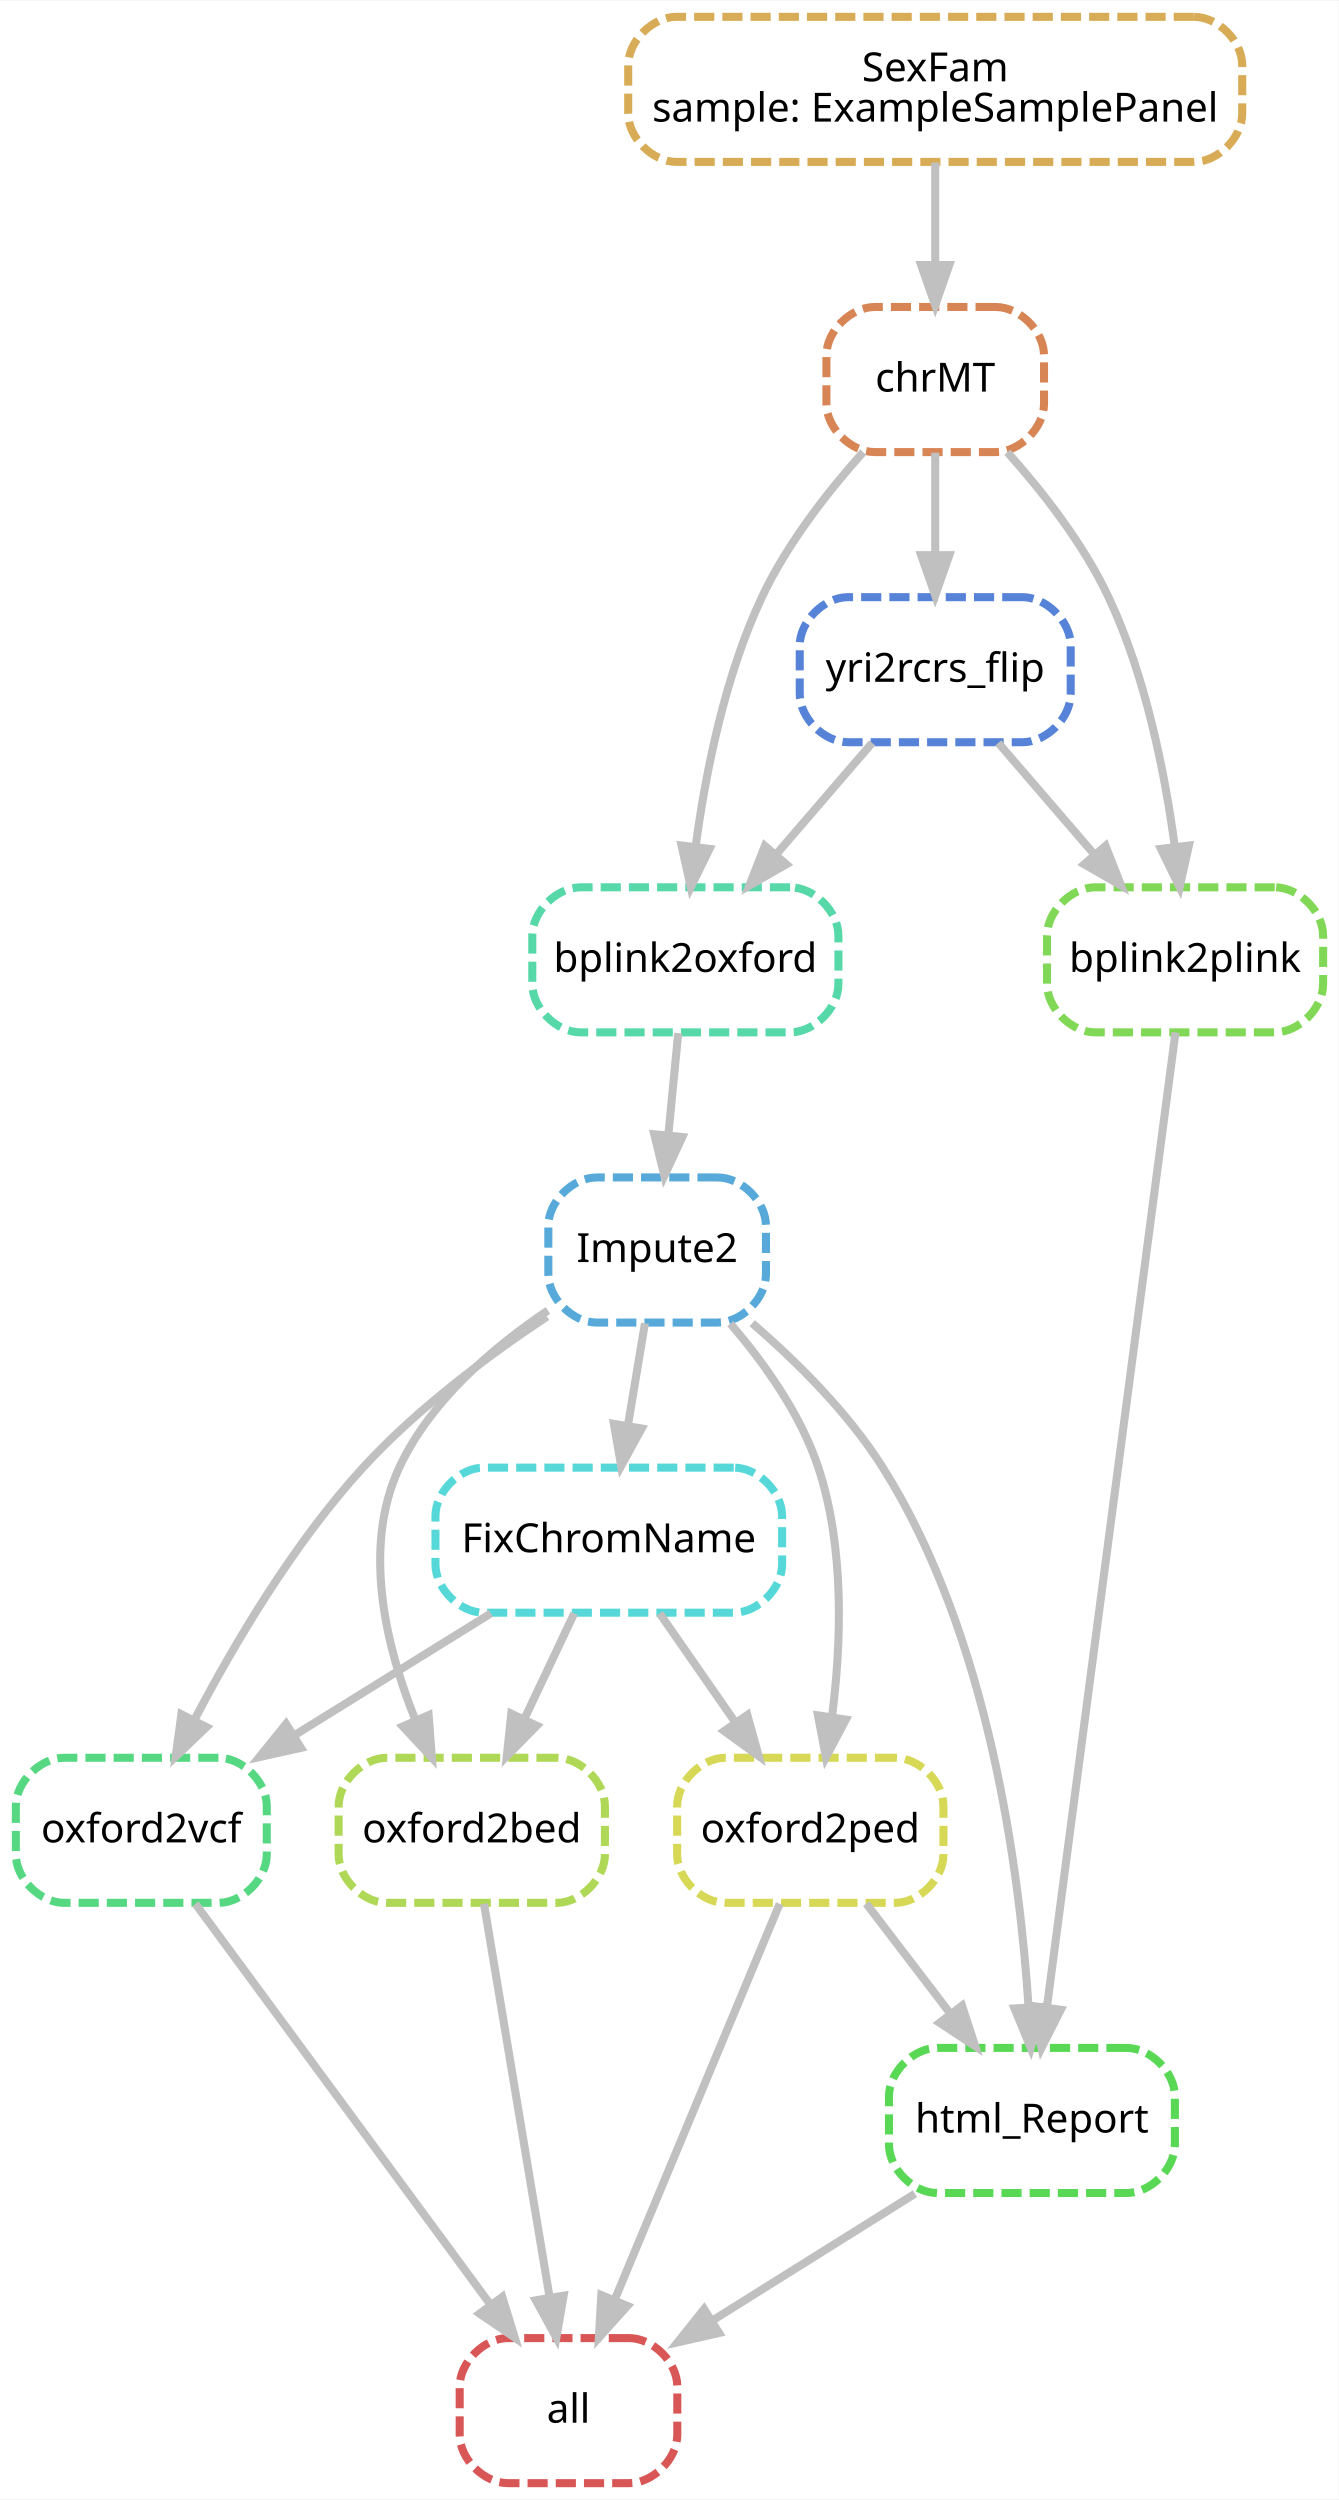
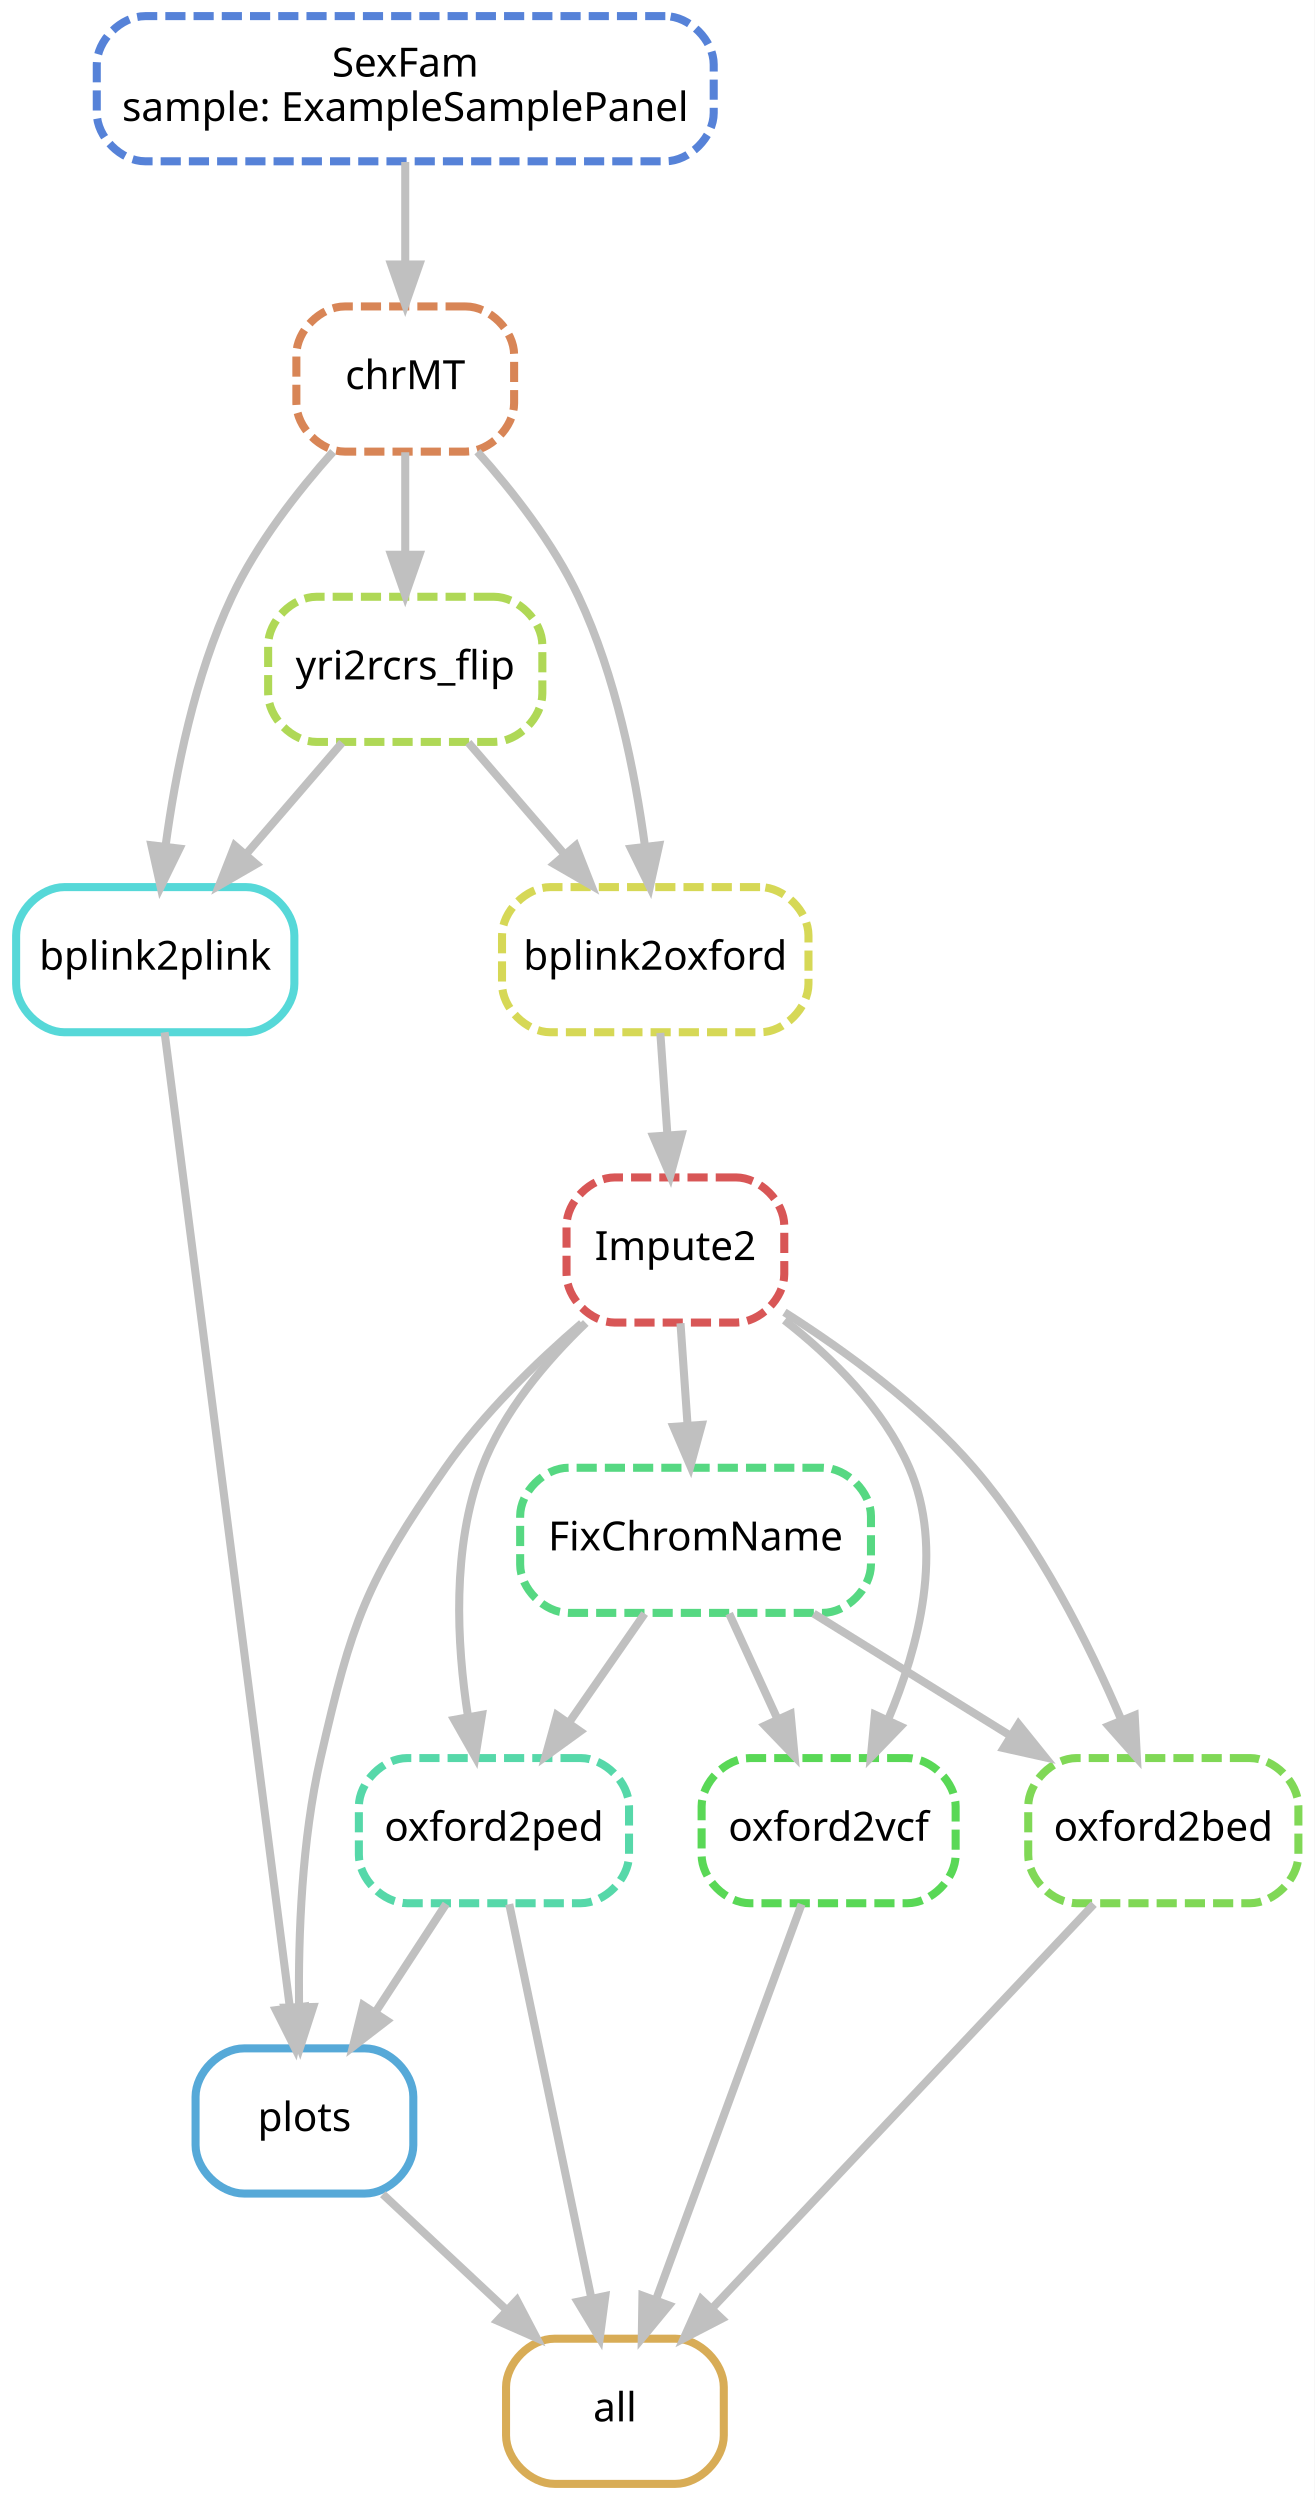
- <svg xmlns="http://www.w3.org/2000/svg" width="332pt" height="620pt" viewBox="0.00 0.00 332.19 620.00">
+ <svg xmlns="http://www.w3.org/2000/svg" width="326pt" height="620pt" viewBox="0.00 0.00 326.00 620.00">
  <g id="graph0" class="graph" transform="scale(1 1) rotate(0) translate(4 616)">
-     <polygon fill="#ffffff" stroke="transparent" points="-4,4 -4,-616 328.194,-616 328.194,4 -4,4" />
+     <polygon fill="#ffffff" stroke="transparent" points="-4,4 -4,-616 322,-616 322,4 -4,4" />
    <g id="node1" class="node">
-       <path fill="none" stroke="#d85656" stroke-width="2" stroke-dasharray="5,2" d="M152.066,-36C152.066,-36 122.066,-36 122.066,-36 116.066,-36 110.066,-30 110.066,-24 110.066,-24 110.066,-12 110.066,-12 110.066,-6 116.066,0 122.066,0 122.066,0 152.066,0 152.066,0 158.066,0 164.066,-6 164.066,-12 164.066,-12 164.066,-24 164.066,-24 164.066,-30 158.066,-36 152.066,-36" />
-       <text text-anchor="middle" x="137.066" y="-15" font-family="sans" font-size="10.00" fill="#000000">all</text>
+       <path fill="none" stroke="#d8ac56" stroke-width="2" d="M163.5,-36C163.5,-36 133.5,-36 133.5,-36 127.5,-36 121.5,-30 121.5,-24 121.5,-24 121.5,-12 121.5,-12 121.5,-6 127.5,0 133.5,0 133.5,0 163.5,0 163.5,0 169.5,0 175.5,-6 175.5,-12 175.5,-12 175.5,-24 175.5,-24 175.5,-30 169.5,-36 163.5,-36" />
+       <text text-anchor="middle" x="148.5" y="-15.5" font-family="sans" font-size="10.00" fill="#000000">all</text>
    </g>
    <g id="node2" class="node">
-       <path fill="none" stroke="#afd856" stroke-width="2" stroke-dasharray="5,2" d="M134.106,-180C134.106,-180 92.027,-180 92.027,-180 86.027,-180 80.027,-174 80.027,-168 80.027,-168 80.027,-156 80.027,-156 80.027,-150 86.027,-144 92.027,-144 92.027,-144 134.106,-144 134.106,-144 140.106,-144 146.106,-150 146.106,-156 146.106,-156 146.106,-168 146.106,-168 146.106,-174 140.106,-180 134.106,-180" />
-       <text text-anchor="middle" x="113.066" y="-159" font-family="sans" font-size="10.00" fill="#000000">oxford2bed</text>
+       <path fill="none" stroke="#80d856" stroke-width="2" stroke-dasharray="5,2" d="M306,-180C306,-180 263,-180 263,-180 257,-180 251,-174 251,-168 251,-168 251,-156 251,-156 251,-150 257,-144 263,-144 263,-144 306,-144 306,-144 312,-144 318,-150 318,-156 318,-156 318,-168 318,-168 318,-174 312,-180 306,-180" />
+       <text text-anchor="middle" x="284.5" y="-159.5" font-family="sans" font-size="10.00" fill="#000000">oxford2bed</text>
    </g>
    <g id="edge1" class="edge">
-       <path fill="none" stroke="#c0c0c0" stroke-width="2" d="M116.106,-143.762C120.218,-119.093 127.59,-74.86 132.404,-45.973" />
-       <polygon fill="#c0c0c0" stroke="#c0c0c0" stroke-width="2" points="135.86,-46.529 134.052,-36.09 128.955,-45.378 135.86,-46.529" />
+       <path fill="none" stroke="#c0c0c0" stroke-width="2" d="M267.276,-143.762C243.363,-118.444 199.989,-72.518 172.796,-43.725" />
+       <polygon fill="#c0c0c0" stroke="#c0c0c0" stroke-width="2" points="174.995,-40.957 165.585,-36.09 169.906,-45.763 174.995,-40.957" />
    </g>
    <g id="node3" class="node">
-       <path fill="none" stroke="#56d882" stroke-width="2" stroke-dasharray="5,2" d="M50.199,-180C50.199,-180 11.934,-180 11.934,-180 5.934,-180 -.067,-174 -.067,-168 -.067,-168 -.067,-156 -.067,-156 -.067,-150 5.934,-144 11.934,-144 11.934,-144 50.199,-144 50.199,-144 56.199,-144 62.199,-150 62.199,-156 62.199,-156 62.199,-168 62.199,-168 62.199,-174 56.199,-180 50.199,-180" />
-       <text text-anchor="middle" x="31.066" y="-159" font-family="sans" font-size="10.00" fill="#000000">oxford2vcf</text>
+       <path fill="none" stroke="#56d8a9" stroke-width="2" stroke-dasharray="5,2" d="M140,-180C140,-180 97,-180 97,-180 91,-180 85,-174 85,-168 85,-168 85,-156 85,-156 85,-150 91,-144 97,-144 97,-144 140,-144 140,-144 146,-144 152,-150 152,-156 152,-156 152,-168 152,-168 152,-174 146,-180 140,-180" />
+       <text text-anchor="middle" x="118.5" y="-159.5" font-family="sans" font-size="10.00" fill="#000000">oxford2ped</text>
    </g>
    <g id="edge2" class="edge">
-       <path fill="none" stroke="#c0c0c0" stroke-width="2" d="M44.491,-143.762C62.969,-118.66 96.358,-73.302 117.584,-44.467" />
-       <polygon fill="#c0c0c0" stroke="#c0c0c0" stroke-width="2" points="120.641,-46.218 123.75,-36.09 115.004,-42.068 120.641,-46.218" />
+       <path fill="none" stroke="#c0c0c0" stroke-width="2" d="M122.299,-143.762C127.439,-119.093 136.654,-74.86 142.672,-45.973" />
+       <polygon fill="#c0c0c0" stroke="#c0c0c0" stroke-width="2" points="146.118,-46.593 144.731,-36.09 139.265,-45.166 146.118,-46.593" />
+     </g>
+     <g id="node5" class="node">
+       <path fill="none" stroke="#56a9d8" stroke-width="2" d="M86.5,-108C86.5,-108 56.5,-108 56.5,-108 50.5,-108 44.5,-102 44.5,-96 44.5,-96 44.5,-84 44.5,-84 44.5,-78 50.5,-72 56.5,-72 56.5,-72 86.5,-72 86.5,-72 92.5,-72 98.5,-78 98.5,-84 98.5,-84 98.5,-96 98.5,-96 98.5,-102 92.5,-108 86.5,-108" />
+       <text text-anchor="middle" x="71.5" y="-87.5" font-family="sans" font-size="10.00" fill="#000000">plots</text>
+     </g>
+     <g id="edge12" class="edge">
+       <path fill="none" stroke="#c0c0c0" stroke-width="2" d="M106.64,-143.831C101.337,-135.708 94.976,-125.964 89.133,-117.012" />
+       <polygon fill="#c0c0c0" stroke="#c0c0c0" stroke-width="2" points="91.917,-114.874 83.52,-108.413 86.055,-118.7 91.917,-114.874" />
    </g>
    <g id="node4" class="node">
-       <path fill="none" stroke="#d6d856" stroke-width="2" stroke-dasharray="5,2" d="M218.106,-180C218.106,-180 176.027,-180 176.027,-180 170.027,-180 164.027,-174 164.027,-168 164.027,-168 164.027,-156 164.027,-156 164.027,-150 170.027,-144 176.027,-144 176.027,-144 218.106,-144 218.106,-144 224.106,-144 230.106,-150 230.106,-156 230.106,-156 230.106,-168 230.106,-168 230.106,-174 224.106,-180 218.106,-180" />
-       <text text-anchor="middle" x="197.066" y="-159" font-family="sans" font-size="10.00" fill="#000000">oxford2ped</text>
+       <path fill="none" stroke="#59d856" stroke-width="2" stroke-dasharray="5,2" d="M221,-180C221,-180 182,-180 182,-180 176,-180 170,-174 170,-168 170,-168 170,-156 170,-156 170,-150 176,-144 182,-144 182,-144 221,-144 221,-144 227,-144 233,-150 233,-156 233,-156 233,-168 233,-168 233,-174 227,-180 221,-180" />
+       <text text-anchor="middle" x="201.5" y="-159.5" font-family="sans" font-size="10.00" fill="#000000">oxford2vcf</text>
    </g>
    <g id="edge3" class="edge">
-       <path fill="none" stroke="#c0c0c0" stroke-width="2" d="M189.467,-143.762C179.143,-118.985 160.596,-74.471 148.564,-45.594" />
-       <polygon fill="#c0c0c0" stroke="#c0c0c0" stroke-width="2" points="151.681,-43.974 144.604,-36.09 145.219,-46.667 151.681,-43.974" />
+       <path fill="none" stroke="#c0c0c0" stroke-width="2" d="M194.787,-143.762C185.668,-118.985 169.285,-74.471 158.656,-45.594" />
+       <polygon fill="#c0c0c0" stroke="#c0c0c0" stroke-width="2" points="161.897,-44.265 155.158,-36.09 155.327,-46.683 161.897,-44.265" />
    </g>
-     <g id="node5" class="node">
-       <path fill="none" stroke="#59d856" stroke-width="2" stroke-dasharray="5,2" d="M275.536,-108C275.536,-108 228.597,-108 228.597,-108 222.597,-108 216.597,-102 216.597,-96 216.597,-96 216.597,-84 216.597,-84 216.597,-78 222.597,-72 228.597,-72 228.597,-72 275.536,-72 275.536,-72 281.536,-72 287.536,-78 287.536,-84 287.536,-84 287.536,-96 287.536,-96 287.536,-102 281.536,-108 275.536,-108" />
-       <text text-anchor="middle" x="252.066" y="-87" font-family="sans" font-size="10.00" fill="#000000">html_Report</text>
+     <g id="edge4" class="edge">
+       <path fill="none" stroke="#c0c0c0" stroke-width="2" d="M90.93,-71.831C100.232,-63.134 111.52,-52.578 121.629,-43.127" />
+       <polygon fill="#c0c0c0" stroke="#c0c0c0" stroke-width="2" points="124.162,-45.549 129.076,-36.163 119.381,-40.436 124.162,-45.549" />
+     </g>
+     <g id="node6" class="node">
+       <path fill="none" stroke="#56d882" stroke-width="2" stroke-dasharray="5,2" d="M200,-252C200,-252 137,-252 137,-252 131,-252 125,-246 125,-240 125,-240 125,-228 125,-228 125,-222 131,-216 137,-216 137,-216 200,-216 200,-216 206,-216 212,-222 212,-228 212,-228 212,-240 212,-240 212,-246 206,-252 200,-252" />
+       <text text-anchor="middle" x="168.5" y="-231.5" font-family="sans" font-size="10.00" fill="#000000">FixChromName</text>
+     </g>
+     <g id="edge5" class="edge">
+       <path fill="none" stroke="#c0c0c0" stroke-width="2" d="M197.772,-215.831C212.609,-206.622 230.802,-195.33 246.686,-185.471" />
+       <polygon fill="#c0c0c0" stroke="#c0c0c0" stroke-width="2" points="248.587,-188.41 255.238,-180.163 244.895,-182.463 248.587,-188.41" />
+     </g>
+     <g id="edge7" class="edge">
+       <path fill="none" stroke="#c0c0c0" stroke-width="2" d="M155.883,-215.831C150.183,-207.623 143.334,-197.761 137.064,-188.732" />
+       <polygon fill="#c0c0c0" stroke="#c0c0c0" stroke-width="2" points="139.866,-186.631 131.287,-180.413 134.116,-190.623 139.866,-186.631" />
+     </g>
+     <g id="edge9" class="edge">
+       <path fill="none" stroke="#c0c0c0" stroke-width="2" d="M176.827,-215.831C180.473,-207.877 184.831,-198.369 188.863,-189.572" />
+       <polygon fill="#c0c0c0" stroke="#c0c0c0" stroke-width="2" points="192.076,-190.962 193.061,-180.413 185.712,-188.046 192.076,-190.962" />
+     </g>
+     <g id="node7" class="node">
+       <path fill="none" stroke="#d85656" stroke-width="2" stroke-dasharray="5,2" d="M178.5,-324C178.5,-324 148.5,-324 148.5,-324 142.5,-324 136.5,-318 136.5,-312 136.5,-312 136.5,-300 136.5,-300 136.5,-294 142.5,-288 148.5,-288 148.5,-288 178.5,-288 178.5,-288 184.5,-288 190.5,-294 190.5,-300 190.5,-300 190.5,-312 190.5,-312 190.5,-318 184.5,-324 178.5,-324" />
+       <text text-anchor="middle" x="163.5" y="-303.5" font-family="sans" font-size="10.00" fill="#000000">Impute2</text>
+     </g>
+     <g id="edge6" class="edge">
+       <path fill="none" stroke="#c0c0c0" stroke-width="2" d="M190.538,-290.57C205.718,-280.927 224.218,-267.427 237.5,-252 253.562,-233.344 266.087,-208.259 274.154,-189.311" />
+       <polygon fill="#c0c0c0" stroke="#c0c0c0" stroke-width="2" points="277.404,-190.608 277.961,-180.028 270.928,-187.952 277.404,-190.608" />
+     </g>
+     <g id="edge8" class="edge">
+       <path fill="none" stroke="#c0c0c0" stroke-width="2" d="M141.279,-287.903C131.369,-278.389 120.76,-265.835 115.5,-252 108.022,-232.333 109.236,-208.47 112.07,-190.258" />
+       <polygon fill="#c0c0c0" stroke="#c0c0c0" stroke-width="2" points="115.542,-190.726 113.872,-180.263 108.653,-189.484 115.542,-190.726" />
+     </g>
+     <g id="edge10" class="edge">
+       <path fill="none" stroke="#c0c0c0" stroke-width="2" d="M190.547,-288.582C202.409,-279.307 215.076,-266.759 221.5,-252 230.218,-231.971 223.957,-207.72 216.21,-189.44" />
+       <polygon fill="#c0c0c0" stroke="#c0c0c0" stroke-width="2" points="219.328,-187.842 211.968,-180.221 212.969,-190.769 219.328,-187.842" />
+     </g>
+     <g id="edge13" class="edge">
+       <path fill="none" stroke="#c0c0c0" stroke-width="2" d="M140.26,-287.828C128.974,-278.116 115.864,-265.412 106.5,-252 86.556,-223.433 83.29,-213.958 75.5,-180 70.845,-159.706 69.949,-136.18 70.162,-118.273" />
+       <polygon fill="#c0c0c0" stroke="#c0c0c0" stroke-width="2" points="73.663,-118.268 70.405,-108.186 66.665,-118.099 73.663,-118.268" />
+     </g>
+     <g id="edge14" class="edge">
+       <path fill="none" stroke="#c0c0c0" stroke-width="2" d="M164.762,-287.831C165.297,-280.131 165.932,-270.974 166.527,-262.417" />
+       <polygon fill="#c0c0c0" stroke="#c0c0c0" stroke-width="2" points="170.02,-262.632 167.221,-252.413 163.037,-262.147 170.02,-262.632" />
+     </g>
+     <g id="node8" class="node">
+       <path fill="none" stroke="#56d8d8" stroke-width="2" d="M57,-396C57,-396 12,-396 12,-396 6,-396 0,-390 0,-384 0,-384 0,-372 0,-372 0,-366 6,-360 12,-360 12,-360 57,-360 57,-360 63,-360 69,-366 69,-372 69,-372 69,-384 69,-384 69,-390 63,-396 57,-396" />
+       <text text-anchor="middle" x="34.5" y="-375.5" font-family="sans" font-size="10.00" fill="#000000">bplink2plink</text>
    </g>
    <g id="edge11" class="edge">
-       <path fill="none" stroke="#c0c0c0" stroke-width="2" d="M210.945,-143.831C217.28,-135.539 224.905,-125.557 231.859,-116.453" />
-       <polygon fill="#c0c0c0" stroke="#c0c0c0" stroke-width="2" points="234.712,-118.485 238.001,-108.413 229.149,-114.235 234.712,-118.485" />
+       <path fill="none" stroke="#c0c0c0" stroke-width="2" d="M36.815,-359.984C43.07,-311.294 60.349,-176.796 67.895,-118.057" />
+       <polygon fill="#c0c0c0" stroke="#c0c0c0" stroke-width="2" points="71.383,-118.373 69.186,-108.009 64.441,-117.481 71.383,-118.373" />
    </g>
-     <g id="edge4" class="edge">
-       <path fill="none" stroke="#c0c0c0" stroke-width="2" d="M223.047,-71.831C207.776,-62.271 188.92,-50.465 172.761,-40.348" />
-       <polygon fill="#c0c0c0" stroke="#c0c0c0" stroke-width="2" points="174.435,-37.266 164.101,-34.926 170.72,-43.2 174.435,-37.266" />
-     </g>
-     <g id="node6" class="node">
-       <path fill="none" stroke="#56a9d8" stroke-width="2" stroke-dasharray="5,2" d="M174.066,-324C174.066,-324 144.066,-324 144.066,-324 138.066,-324 132.066,-318 132.066,-312 132.066,-312 132.066,-300 132.066,-300 132.066,-294 138.066,-288 144.066,-288 144.066,-288 174.066,-288 174.066,-288 180.066,-288 186.066,-294 186.066,-300 186.066,-300 186.066,-312 186.066,-312 186.066,-318 180.066,-324 174.066,-324" />
-       <text text-anchor="middle" x="159.066" y="-303" font-family="sans" font-size="10.00" fill="#000000">Impute2</text>
-     </g>
-     <g id="edge5" class="edge">
-       <path fill="none" stroke="#c0c0c0" stroke-width="2" d="M131.957,-290.997C118.162,-281.741 102.724,-268.48 95.066,-252 85.846,-232.156 91.697,-207.705 99.103,-189.299" />
-       <polygon fill="#c0c0c0" stroke="#c0c0c0" stroke-width="2" points="102.36,-190.587 103.168,-180.023 95.948,-187.777 102.36,-190.587" />
-     </g>
-     <g id="edge7" class="edge">
-       <path fill="none" stroke="#c0c0c0" stroke-width="2" d="M131.735,-289.469C117.088,-279.751 99.371,-266.535 86.066,-252 68.826,-233.165 54.049,-208.147 44.167,-189.269" />
-       <polygon fill="#c0c0c0" stroke="#c0c0c0" stroke-width="2" points="47.248,-187.607 39.589,-180.286 41.011,-190.785 47.248,-187.607" />
-     </g>
-     <g id="edge9" class="edge">
-       <path fill="none" stroke="#c0c0c0" stroke-width="2" d="M177.224,-287.729C185.615,-277.991 194.679,-265.295 199.066,-252 205.659,-232.025 204.767,-208.178 202.438,-190.051" />
-       <polygon fill="#c0c0c0" stroke="#c0c0c0" stroke-width="2" points="205.892,-189.481 200.946,-180.112 198.969,-190.52 205.892,-189.481" />
-     </g>
-     <g id="edge13" class="edge">
-       <path fill="none" stroke="#c0c0c0" stroke-width="2" d="M182.649,-287.837C193.79,-278.219 206.493,-265.594 215.066,-252 241.312,-210.385 249.009,-152.321 251.224,-118.192" />
-       <polygon fill="#c0c0c0" stroke="#c0c0c0" stroke-width="2" points="254.73,-118.176 251.767,-108.004 247.739,-117.804 254.73,-118.176" />
-     </g>
-     <g id="node7" class="node">
-       <path fill="none" stroke="#56d8d8" stroke-width="2" stroke-dasharray="5,2" d="M178.076,-252C178.076,-252 116.057,-252 116.057,-252 110.057,-252 104.057,-246 104.057,-240 104.057,-240 104.057,-228 104.057,-228 104.057,-222 110.057,-216 116.057,-216 116.057,-216 178.076,-216 178.076,-216 184.076,-216 190.076,-222 190.076,-228 190.076,-228 190.076,-240 190.076,-240 190.076,-246 184.076,-252 178.076,-252" />
-       <text text-anchor="middle" x="147.066" y="-231" font-family="sans" font-size="10.00" fill="#000000">FixChromName</text>
+     <g id="node9" class="node">
+       <path fill="none" stroke="#d6d856" stroke-width="2" stroke-dasharray="5,2" d="M184.5,-396C184.5,-396 132.5,-396 132.5,-396 126.5,-396 120.5,-390 120.5,-384 120.5,-384 120.5,-372 120.5,-372 120.5,-366 126.5,-360 132.5,-360 132.5,-360 184.5,-360 184.5,-360 190.5,-360 196.5,-366 196.5,-372 196.5,-372 196.5,-384 196.5,-384 196.5,-390 190.5,-396 184.5,-396" />
+       <text text-anchor="middle" x="158.5" y="-375.5" font-family="sans" font-size="10.00" fill="#000000">bplink2oxford</text>
    </g>
    <g id="edge15" class="edge">
-       <path fill="none" stroke="#c0c0c0" stroke-width="2" d="M156.038,-287.831C154.755,-280.131 153.229,-270.974 151.803,-262.417" />
-       <polygon fill="#c0c0c0" stroke="#c0c0c0" stroke-width="2" points="155.232,-261.702 150.135,-252.413 148.327,-262.853 155.232,-261.702" />
-     </g>
-     <g id="edge6" class="edge">
-       <path fill="none" stroke="#c0c0c0" stroke-width="2" d="M138.487,-215.831C134.731,-207.877 130.241,-198.369 126.087,-189.572" />
-       <polygon fill="#c0c0c0" stroke="#c0c0c0" stroke-width="2" points="129.197,-187.961 121.762,-180.413 122.867,-190.95 129.197,-187.961" />
-     </g>
-     <g id="edge8" class="edge">
-       <path fill="none" stroke="#c0c0c0" stroke-width="2" d="M117.795,-215.831C102.958,-206.622 84.765,-195.33 68.88,-185.471" />
-       <polygon fill="#c0c0c0" stroke="#c0c0c0" stroke-width="2" points="70.671,-182.463 60.329,-180.163 66.979,-188.41 70.671,-182.463" />
-     </g>
-     <g id="edge10" class="edge">
-       <path fill="none" stroke="#c0c0c0" stroke-width="2" d="M159.684,-215.831C165.384,-207.623 172.233,-197.761 178.502,-188.732" />
-       <polygon fill="#c0c0c0" stroke="#c0c0c0" stroke-width="2" points="181.45,-190.623 184.279,-180.413 175.701,-186.631 181.45,-190.623" />
-     </g>
-     <g id="node8" class="node">
-       <path fill="none" stroke="#80d856" stroke-width="2" stroke-dasharray="5,2" d="M312.323,-396C312.323,-396 267.81,-396 267.81,-396 261.81,-396 255.81,-390 255.81,-384 255.81,-384 255.81,-372 255.81,-372 255.81,-366 261.81,-360 267.81,-360 267.81,-360 312.323,-360 312.323,-360 318.323,-360 324.323,-366 324.323,-372 324.323,-372 324.323,-384 324.323,-384 324.323,-390 318.323,-396 312.323,-396" />
-       <text text-anchor="middle" x="290.066" y="-375" font-family="sans" font-size="10.00" fill="#000000">bplink2plink</text>
-     </g>
-     <g id="edge12" class="edge">
-       <path fill="none" stroke="#c0c0c0" stroke-width="2" d="M287.689,-359.984C281.265,-311.294 263.519,-176.796 255.768,-118.057" />
-       <polygon fill="#c0c0c0" stroke="#c0c0c0" stroke-width="2" points="259.221,-117.465 254.443,-108.009 252.281,-118.381 259.221,-117.465" />
-     </g>
-     <g id="node9" class="node">
-       <path fill="none" stroke="#56d8a9" stroke-width="2" stroke-dasharray="5,2" d="M192.05,-396C192.05,-396 140.082,-396 140.082,-396 134.082,-396 128.082,-390 128.082,-384 128.082,-384 128.082,-372 128.082,-372 128.082,-366 134.082,-360 140.082,-360 140.082,-360 192.05,-360 192.05,-360 198.05,-360 204.05,-366 204.05,-372 204.05,-372 204.05,-384 204.05,-384 204.05,-390 198.05,-396 192.05,-396" />
-       <text text-anchor="middle" x="166.066" y="-375" font-family="sans" font-size="10.00" fill="#000000">bplink2oxford</text>
-     </g>
-     <g id="edge14" class="edge">
-       <path fill="none" stroke="#c0c0c0" stroke-width="2" d="M164.3,-359.831C163.551,-352.131 162.661,-342.974 161.829,-334.417" />
-       <polygon fill="#c0c0c0" stroke="#c0c0c0" stroke-width="2" points="165.308,-334.028 160.857,-324.413 158.341,-334.705 165.308,-334.028" />
+       <path fill="none" stroke="#c0c0c0" stroke-width="2" d="M159.762,-359.831C160.297,-352.131 160.932,-342.974 161.527,-334.417" />
+       <polygon fill="#c0c0c0" stroke="#c0c0c0" stroke-width="2" points="165.02,-334.632 162.221,-324.413 158.037,-334.147 165.02,-334.632" />
    </g>
    <g id="node10" class="node">
-       <path fill="none" stroke="#d88556" stroke-width="2" stroke-dasharray="5,2" d="M243.066,-540C243.066,-540 213.066,-540 213.066,-540 207.066,-540 201.066,-534 201.066,-528 201.066,-528 201.066,-516 201.066,-516 201.066,-510 207.066,-504 213.066,-504 213.066,-504 243.066,-504 243.066,-504 249.066,-504 255.066,-510 255.066,-516 255.066,-516 255.066,-528 255.066,-528 255.066,-534 249.066,-540 243.066,-540" />
-       <text text-anchor="middle" x="228.066" y="-519" font-family="sans" font-size="10.00" fill="#000000">chrMT</text>
+       <path fill="none" stroke="#d88556" stroke-width="2" stroke-dasharray="5,2" d="M111.5,-540C111.5,-540 81.5,-540 81.5,-540 75.5,-540 69.5,-534 69.5,-528 69.5,-528 69.5,-516 69.5,-516 69.5,-510 75.5,-504 81.5,-504 81.5,-504 111.5,-504 111.5,-504 117.5,-504 123.5,-510 123.5,-516 123.5,-516 123.5,-528 123.5,-528 123.5,-534 117.5,-540 111.5,-540" />
+       <text text-anchor="middle" x="96.5" y="-519.5" font-family="sans" font-size="10.00" fill="#000000">chrMT</text>
    </g>
    <g id="edge16" class="edge">
-       <path fill="none" stroke="#c0c0c0" stroke-width="2" d="M245.955,-503.975C254.777,-494.111 264.835,-481.226 271.066,-468 280.283,-448.436 285.065,-424.386 287.526,-406.07" />
-       <polygon fill="#c0c0c0" stroke="#c0c0c0" stroke-width="2" points="291.015,-406.37 288.722,-396.026 284.064,-405.542 291.015,-406.37" />
+       <path fill="none" stroke="#c0c0c0" stroke-width="2" d="M78.611,-503.975C69.789,-494.111 59.731,-481.226 53.5,-468 44.283,-448.436 39.501,-424.386 37.041,-406.07" />
+       <polygon fill="#c0c0c0" stroke="#c0c0c0" stroke-width="2" points="40.502,-405.542 35.844,-396.026 33.552,-406.37 40.502,-405.542" />
    </g>
    <g id="edge18" class="edge">
-       <path fill="none" stroke="#c0c0c0" stroke-width="2" d="M210.178,-503.975C201.355,-494.111 191.298,-481.226 185.066,-468 175.85,-448.436 171.067,-424.386 168.607,-406.07" />
-       <polygon fill="#c0c0c0" stroke="#c0c0c0" stroke-width="2" points="172.069,-405.542 167.411,-396.026 165.118,-406.37 172.069,-405.542" />
+       <path fill="none" stroke="#c0c0c0" stroke-width="2" d="M114.389,-503.975C123.211,-494.111 133.269,-481.226 139.5,-468 148.717,-448.436 153.499,-424.386 155.959,-406.07" />
+       <polygon fill="#c0c0c0" stroke="#c0c0c0" stroke-width="2" points="159.448,-406.37 157.156,-396.026 152.498,-405.542 159.448,-406.37" />
    </g>
    <g id="node11" class="node">
-       <path fill="none" stroke="#5682d8" stroke-width="2" stroke-dasharray="5,2" d="M249.685,-468C249.685,-468 206.448,-468 206.448,-468 200.448,-468 194.448,-462 194.448,-456 194.448,-456 194.448,-444 194.448,-444 194.448,-438 200.448,-432 206.448,-432 206.448,-432 249.685,-432 249.685,-432 255.685,-432 261.685,-438 261.685,-444 261.685,-444 261.685,-456 261.685,-456 261.685,-462 255.685,-468 249.685,-468" />
-       <text text-anchor="middle" x="228.066" y="-447" font-family="sans" font-size="10.00" fill="#000000">yri2rcrs_flip</text>
+       <path fill="none" stroke="#afd856" stroke-width="2" stroke-dasharray="5,2" d="M118.5,-468C118.5,-468 74.5,-468 74.5,-468 68.5,-468 62.5,-462 62.5,-456 62.5,-456 62.5,-444 62.5,-444 62.5,-438 68.5,-432 74.5,-432 74.5,-432 118.5,-432 118.5,-432 124.5,-432 130.5,-438 130.5,-444 130.5,-444 130.5,-456 130.5,-456 130.5,-462 124.5,-468 118.5,-468" />
+       <text text-anchor="middle" x="96.5" y="-447.5" font-family="sans" font-size="10.00" fill="#000000">yri2rcrs_flip</text>
    </g>
    <g id="edge21" class="edge">
-       <path fill="none" stroke="#c0c0c0" stroke-width="2" d="M228.066,-503.831C228.066,-496.131 228.066,-486.974 228.066,-478.417" />
-       <polygon fill="#c0c0c0" stroke="#c0c0c0" stroke-width="2" points="231.566,-478.413 228.066,-468.413 224.566,-478.413 231.566,-478.413" />
+       <path fill="none" stroke="#c0c0c0" stroke-width="2" d="M96.5,-503.831C96.5,-496.131 96.5,-486.974 96.5,-478.417" />
+       <polygon fill="#c0c0c0" stroke="#c0c0c0" stroke-width="2" points="100,-478.413 96.5,-468.413 93,-478.413 100,-478.413" />
    </g>
    <g id="edge17" class="edge">
-       <path fill="none" stroke="#c0c0c0" stroke-width="2" d="M243.712,-431.831C250.925,-423.454 259.623,-413.353 267.527,-404.175" />
-       <polygon fill="#c0c0c0" stroke="#c0c0c0" stroke-width="2" points="270.337,-406.275 274.211,-396.413 265.033,-401.707 270.337,-406.275" />
+       <path fill="none" stroke="#c0c0c0" stroke-width="2" d="M80.855,-431.831C73.641,-423.454 64.943,-413.353 57.039,-404.175" />
+       <polygon fill="#c0c0c0" stroke="#c0c0c0" stroke-width="2" points="59.533,-401.707 50.356,-396.413 54.229,-406.275 59.533,-401.707" />
    </g>
    <g id="edge19" class="edge">
-       <path fill="none" stroke="#c0c0c0" stroke-width="2" d="M212.421,-431.831C205.207,-423.454 196.509,-413.353 188.606,-404.175" />
-       <polygon fill="#c0c0c0" stroke="#c0c0c0" stroke-width="2" points="191.1,-401.707 181.922,-396.413 185.795,-406.275 191.1,-401.707" />
+       <path fill="none" stroke="#c0c0c0" stroke-width="2" d="M112.145,-431.831C119.359,-423.454 128.057,-413.353 135.96,-404.175" />
+       <polygon fill="#c0c0c0" stroke="#c0c0c0" stroke-width="2" points="138.771,-406.275 142.644,-396.413 133.467,-401.707 138.771,-406.275" />
    </g>
    <g id="node12" class="node">
-       <path fill="none" stroke="#d8ac56" stroke-width="2" stroke-dasharray="5,2" d="M292.248,-612C292.248,-612 163.885,-612 163.885,-612 157.885,-612 151.885,-606 151.885,-600 151.885,-600 151.885,-588 151.885,-588 151.885,-582 157.885,-576 163.885,-576 163.885,-576 292.248,-576 292.248,-576 298.248,-576 304.248,-582 304.248,-588 304.248,-588 304.248,-600 304.248,-600 304.248,-606 298.248,-612 292.248,-612" />
-       <text text-anchor="middle" x="228.066" y="-596" font-family="sans" font-size="10.00" fill="#000000">SexFam</text>
-       <text text-anchor="middle" x="228.066" y="-586" font-family="sans" font-size="10.00" fill="#000000">sample: ExampleSamplePanel</text>
+       <path fill="none" stroke="#5682d8" stroke-width="2" stroke-dasharray="5,2" d="M161,-612C161,-612 32,-612 32,-612 26,-612 20,-606 20,-600 20,-600 20,-588 20,-588 20,-582 26,-576 32,-576 32,-576 161,-576 161,-576 167,-576 173,-582 173,-588 173,-588 173,-600 173,-600 173,-606 167,-612 161,-612" />
+       <text text-anchor="middle" x="96.5" y="-597" font-family="sans" font-size="10.00" fill="#000000">SexFam</text>
+       <text text-anchor="middle" x="96.5" y="-586" font-family="sans" font-size="10.00" fill="#000000">sample: ExampleSamplePanel</text>
    </g>
    <g id="edge20" class="edge">
-       <path fill="none" stroke="#c0c0c0" stroke-width="2" d="M228.066,-575.831C228.066,-568.131 228.066,-558.974 228.066,-550.417" />
-       <polygon fill="#c0c0c0" stroke="#c0c0c0" stroke-width="2" points="231.566,-550.413 228.066,-540.413 224.566,-550.413 231.566,-550.413" />
+       <path fill="none" stroke="#c0c0c0" stroke-width="2" d="M96.5,-575.831C96.5,-568.131 96.5,-558.974 96.5,-550.417" />
+       <polygon fill="#c0c0c0" stroke="#c0c0c0" stroke-width="2" points="100,-550.413 96.5,-540.413 93,-550.413 100,-550.413" />
    </g>
  </g>
</svg>
